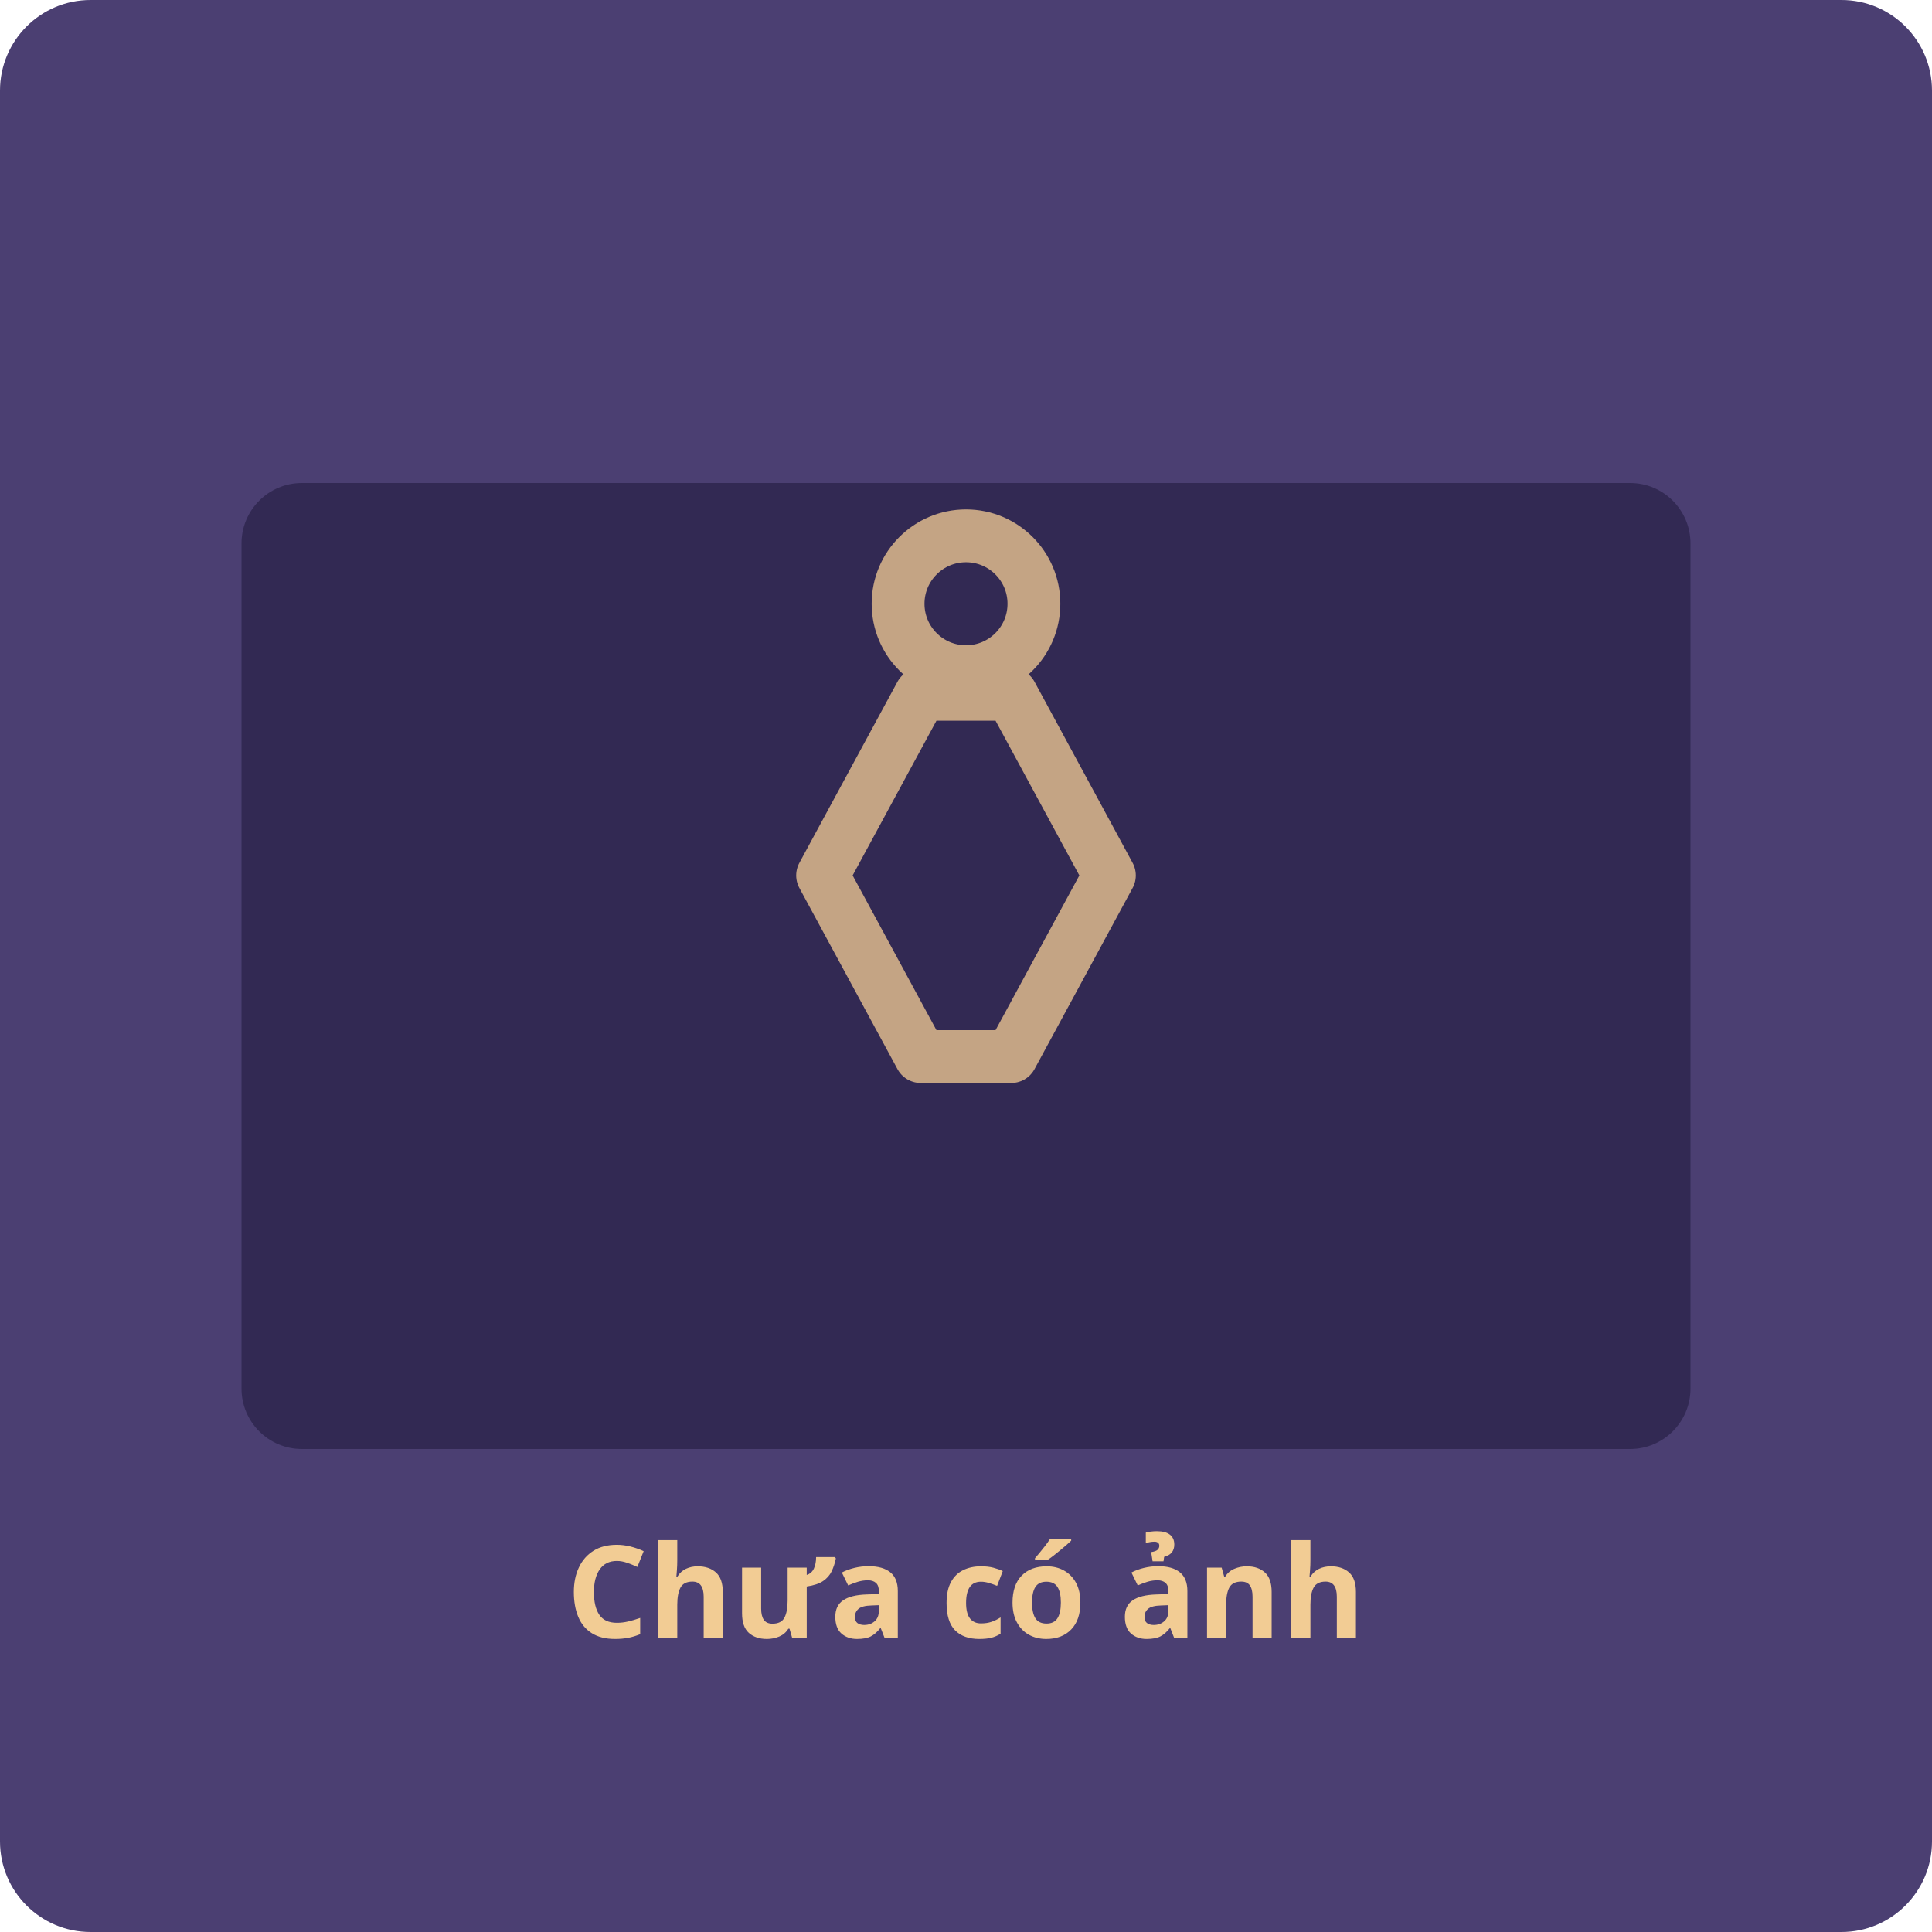
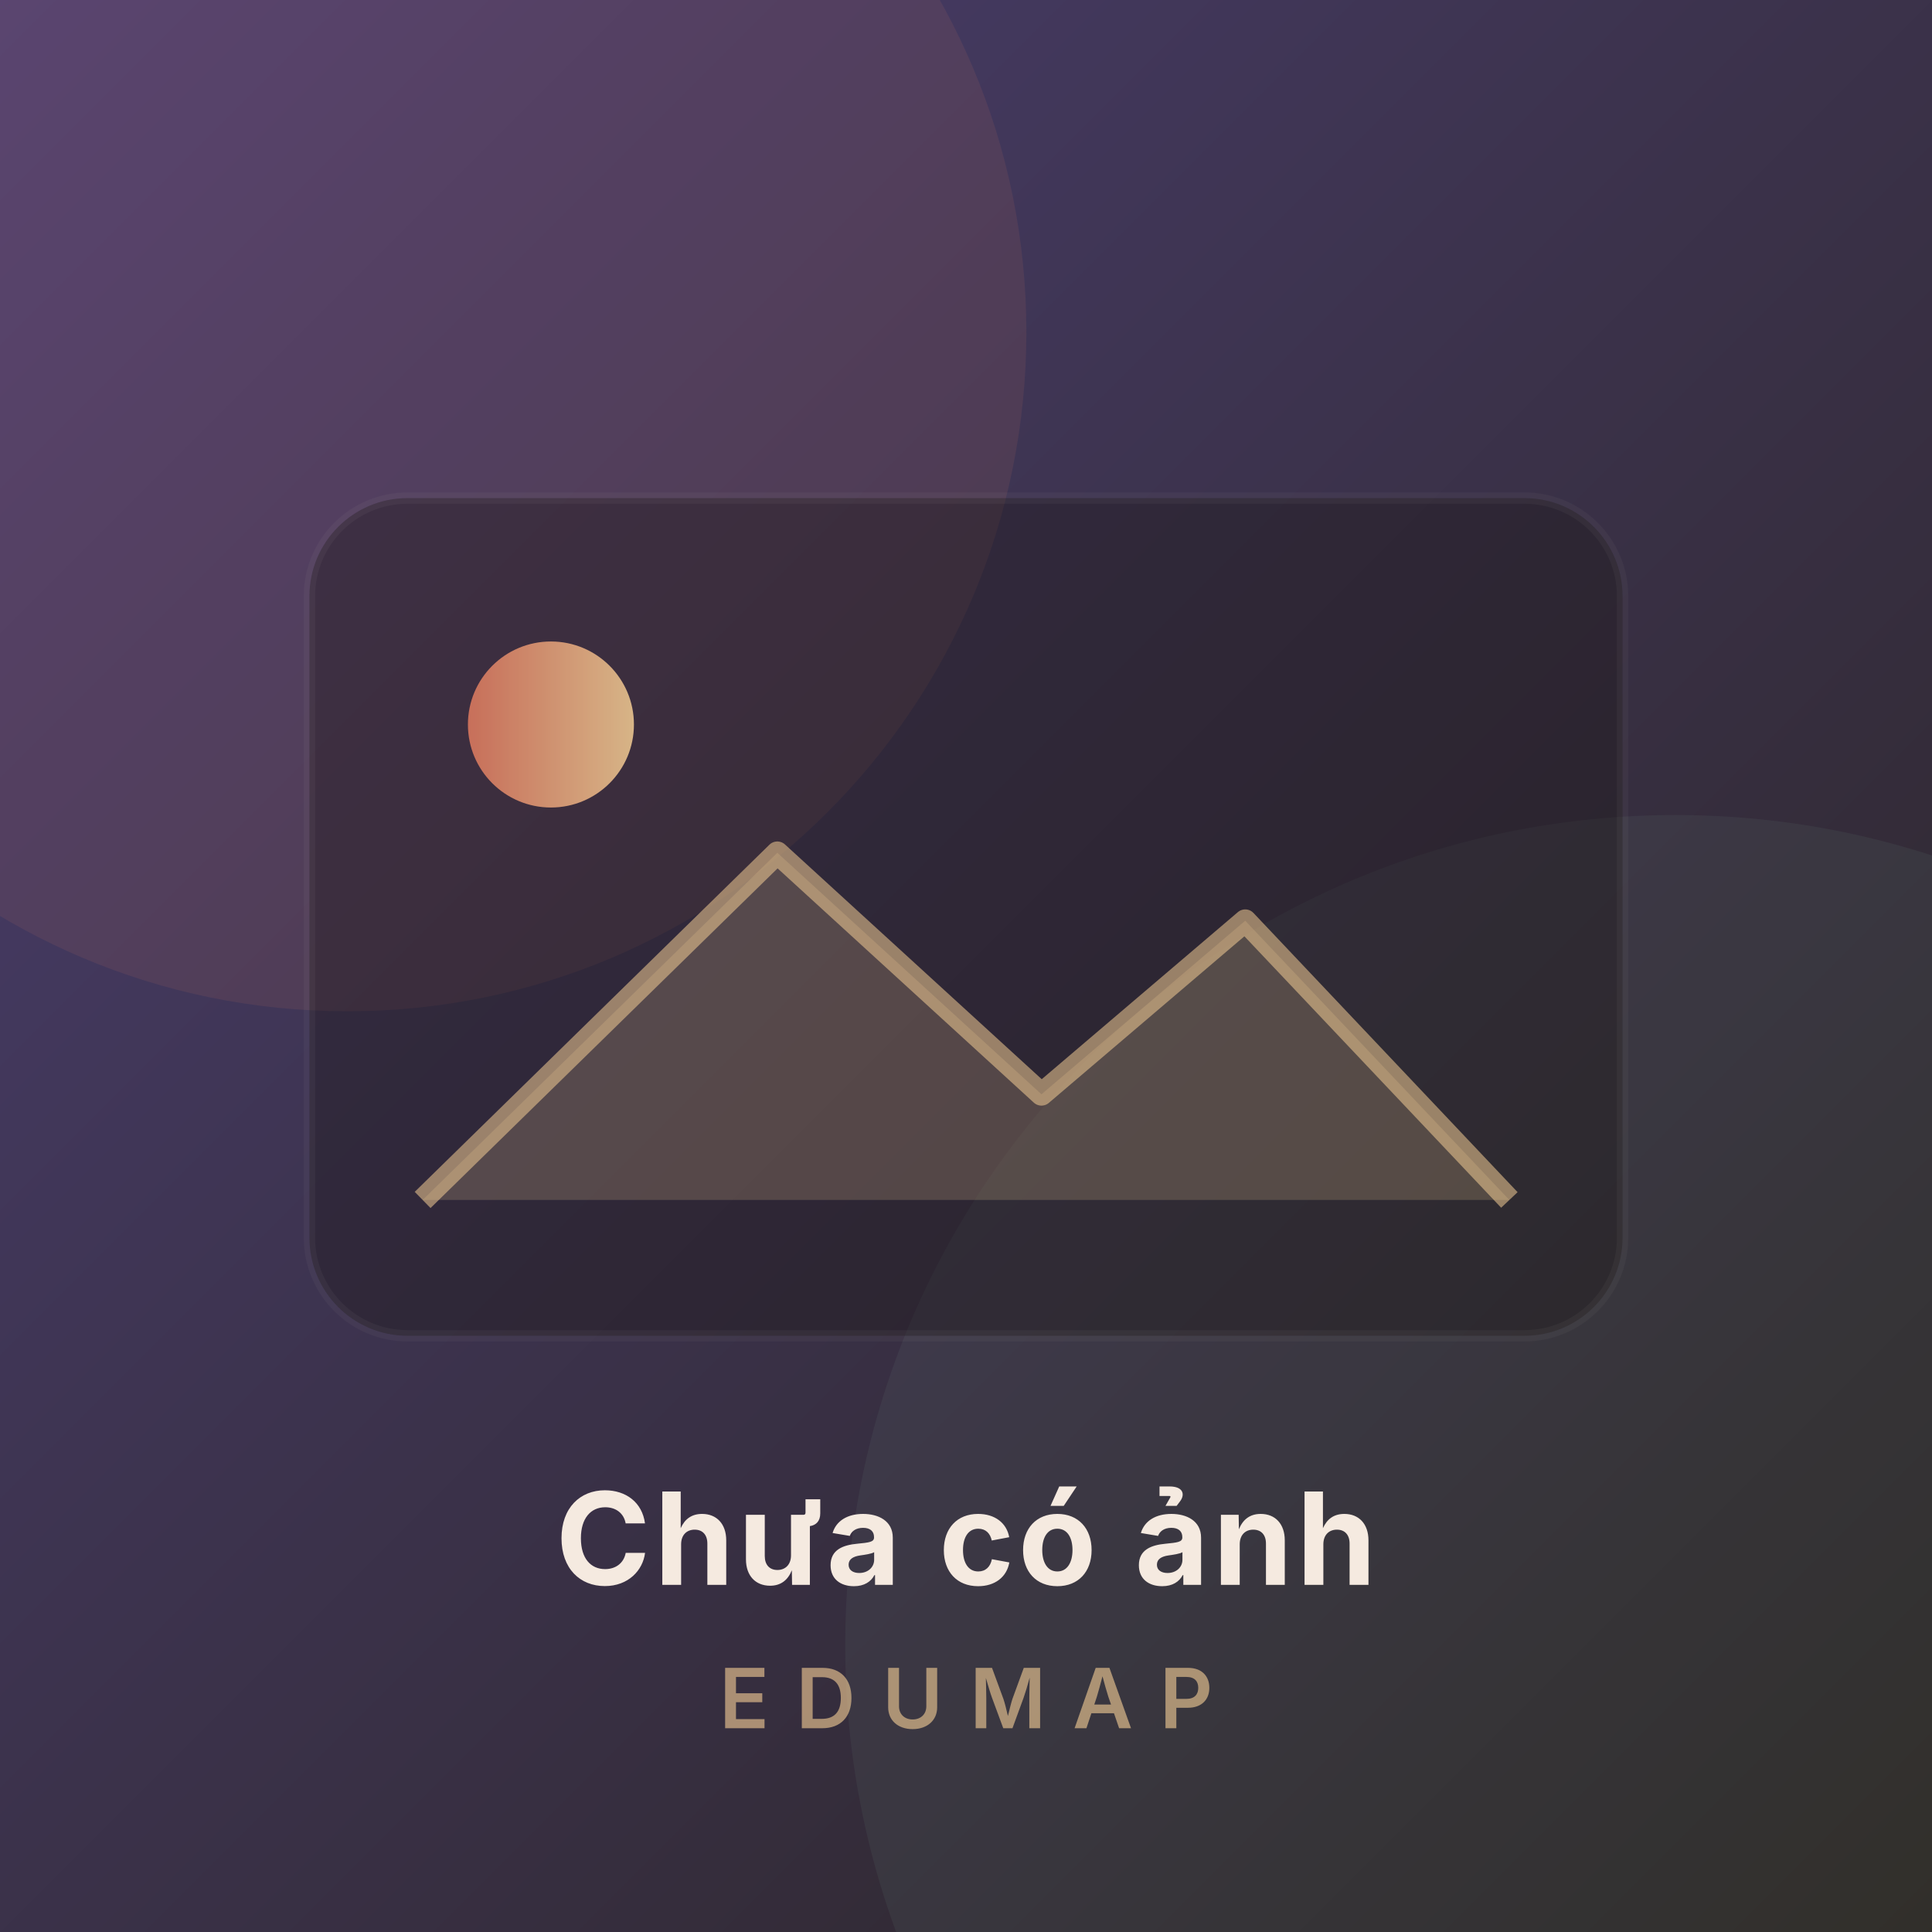
- <svg xmlns="http://www.w3.org/2000/svg" width="512" height="512" viewBox="0 0 512 512" role="img" aria-label="Chưa có ảnh">
-   <rect x="0" y="0" width="512" height="512" rx="24" fill="#4B3F72" />
-   <rect x="64" y="128" width="384" height="256" rx="16" fill="#1E183B" opacity="0.55" />
-   <g transform="translate(256 230)" fill="none" stroke="#C4A484" stroke-width="14" stroke-linecap="round" stroke-linejoin="round">
-     <path d="M12 -46 L-12 -46 L-38 2 -12 50 L12 50 L38 2 Z" />
-     <circle cx="0" cy="-70" r="18" />
-   </g>
-   <text x="256" y="434" text-anchor="middle" font-family="Segoe UI, system-ui, sans-serif" font-size="34" font-weight="600" fill="#F2CC94">Chưa có ảnh</text>
+ <svg xmlns="http://www.w3.org/2000/svg" width="512" height="512" viewBox="0 0 512 512" role="img" aria-label="Chưa có ảnh — EduMap">
+   <defs>
+     <linearGradient id="content-bg" x1="0" y1="0" x2="1" y2="1">
+       <stop offset="0" stop-color="#4B3F72" />
+       <stop offset="1" stop-color="#2A2421" />
+     </linearGradient>
+     <linearGradient id="content-accent" x1="0" y1="0" x2="1" y2="0">
+       <stop offset="0" stop-color="#E07A5F" />
+       <stop offset="1" stop-color="#F2CC94" />
+     </linearGradient>
+   </defs>
+   <rect width="512" height="512" fill="url(#content-bg)" />
+   <circle cx="92" cy="88" r="180" fill="#E07A5F" opacity="0.10" />
+   <circle cx="444" cy="436" r="220" fill="#81B29A" opacity="0.08" />
+   <rect x="82" y="132" width="348" height="222" rx="26" fill="#1A1614" opacity="0.38" stroke="#F5EAE0" stroke-opacity="0.10" stroke-width="3" />
+   <circle cx="146" cy="192" r="22" fill="url(#content-accent)" opacity="0.85" />
+   <path d="M112 318 L206 226 L276 290 L330 244 L400 318 Z" fill="#F2CC94" opacity="0.20" />
+   <path d="M112 318 L206 226 L276 290 L330 244 L400 318" fill="none" stroke="#F2CC94" stroke-opacity="0.55" stroke-width="6" stroke-linejoin="round" />
+   <text x="256" y="420" text-anchor="middle" font-family="Inter, 'Segoe UI', system-ui, sans-serif" font-size="34" font-weight="700" letter-spacing="1" fill="#F5EAE0">Chưa có ảnh</text>
+   <text x="256" y="458" text-anchor="middle" font-family="Inter, 'Segoe UI', system-ui, sans-serif" font-size="22" font-weight="600" letter-spacing="7" fill="#F2CC94" opacity="0.62">EDUMAP</text>
</svg>
